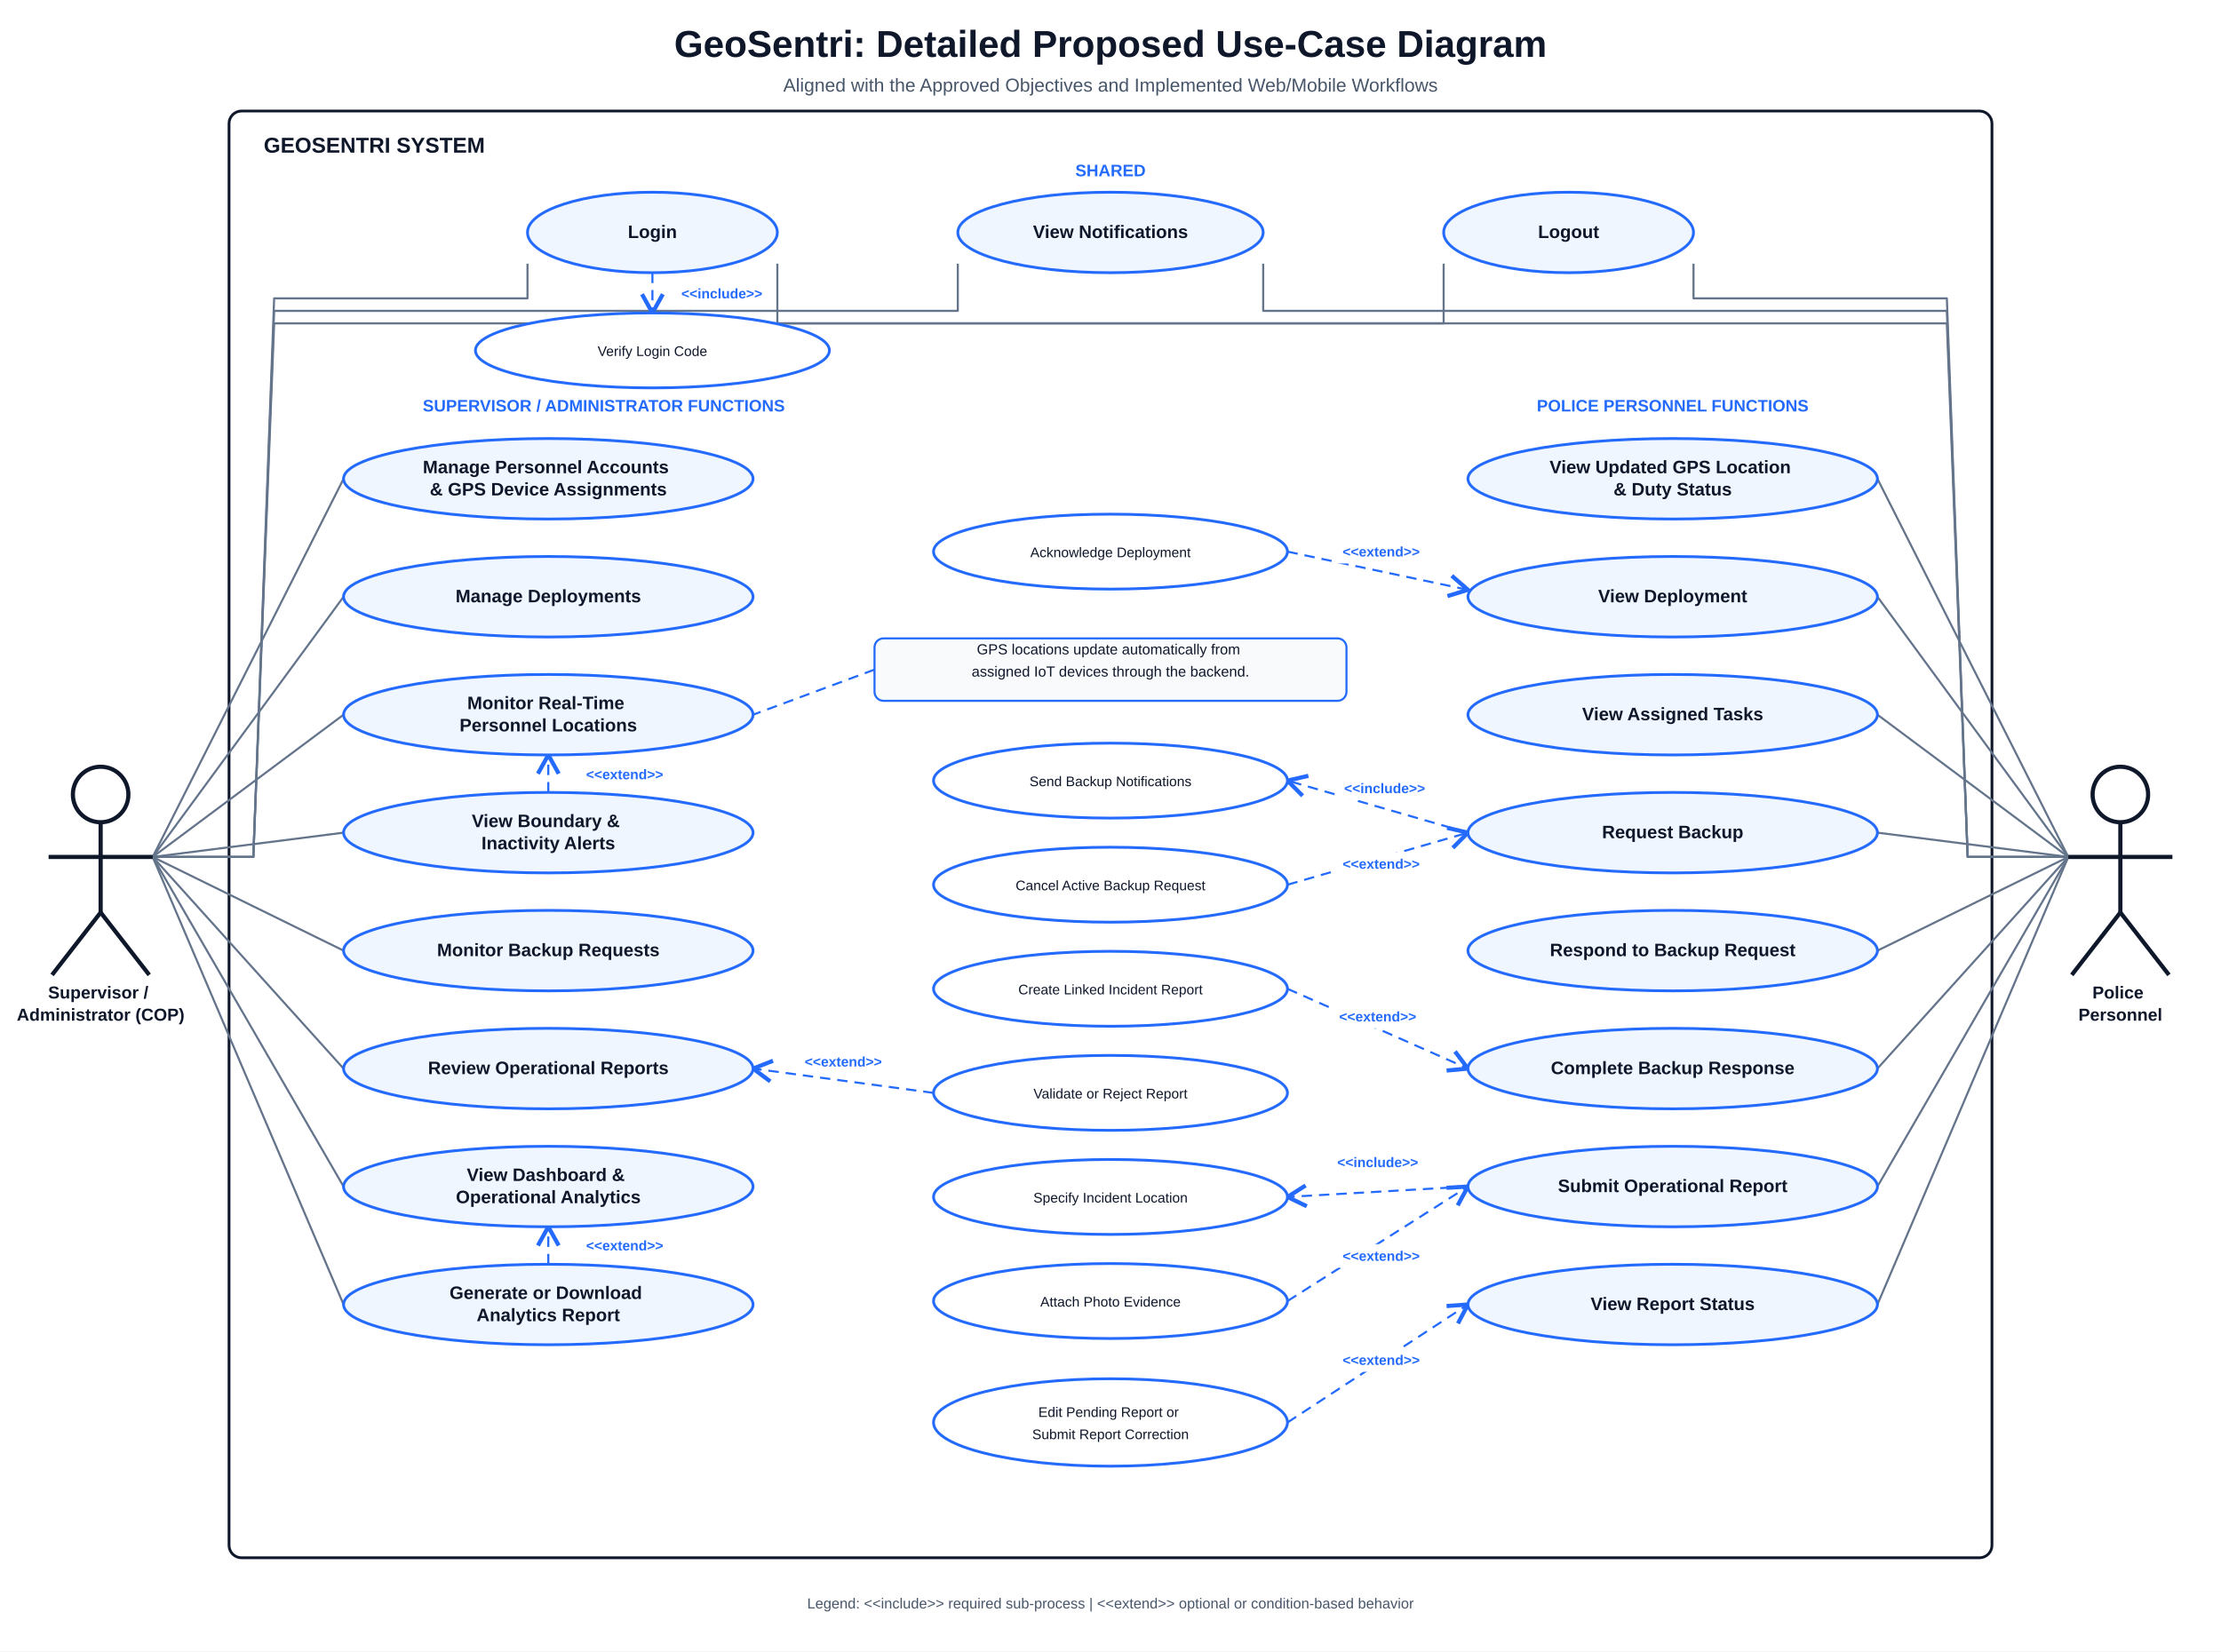
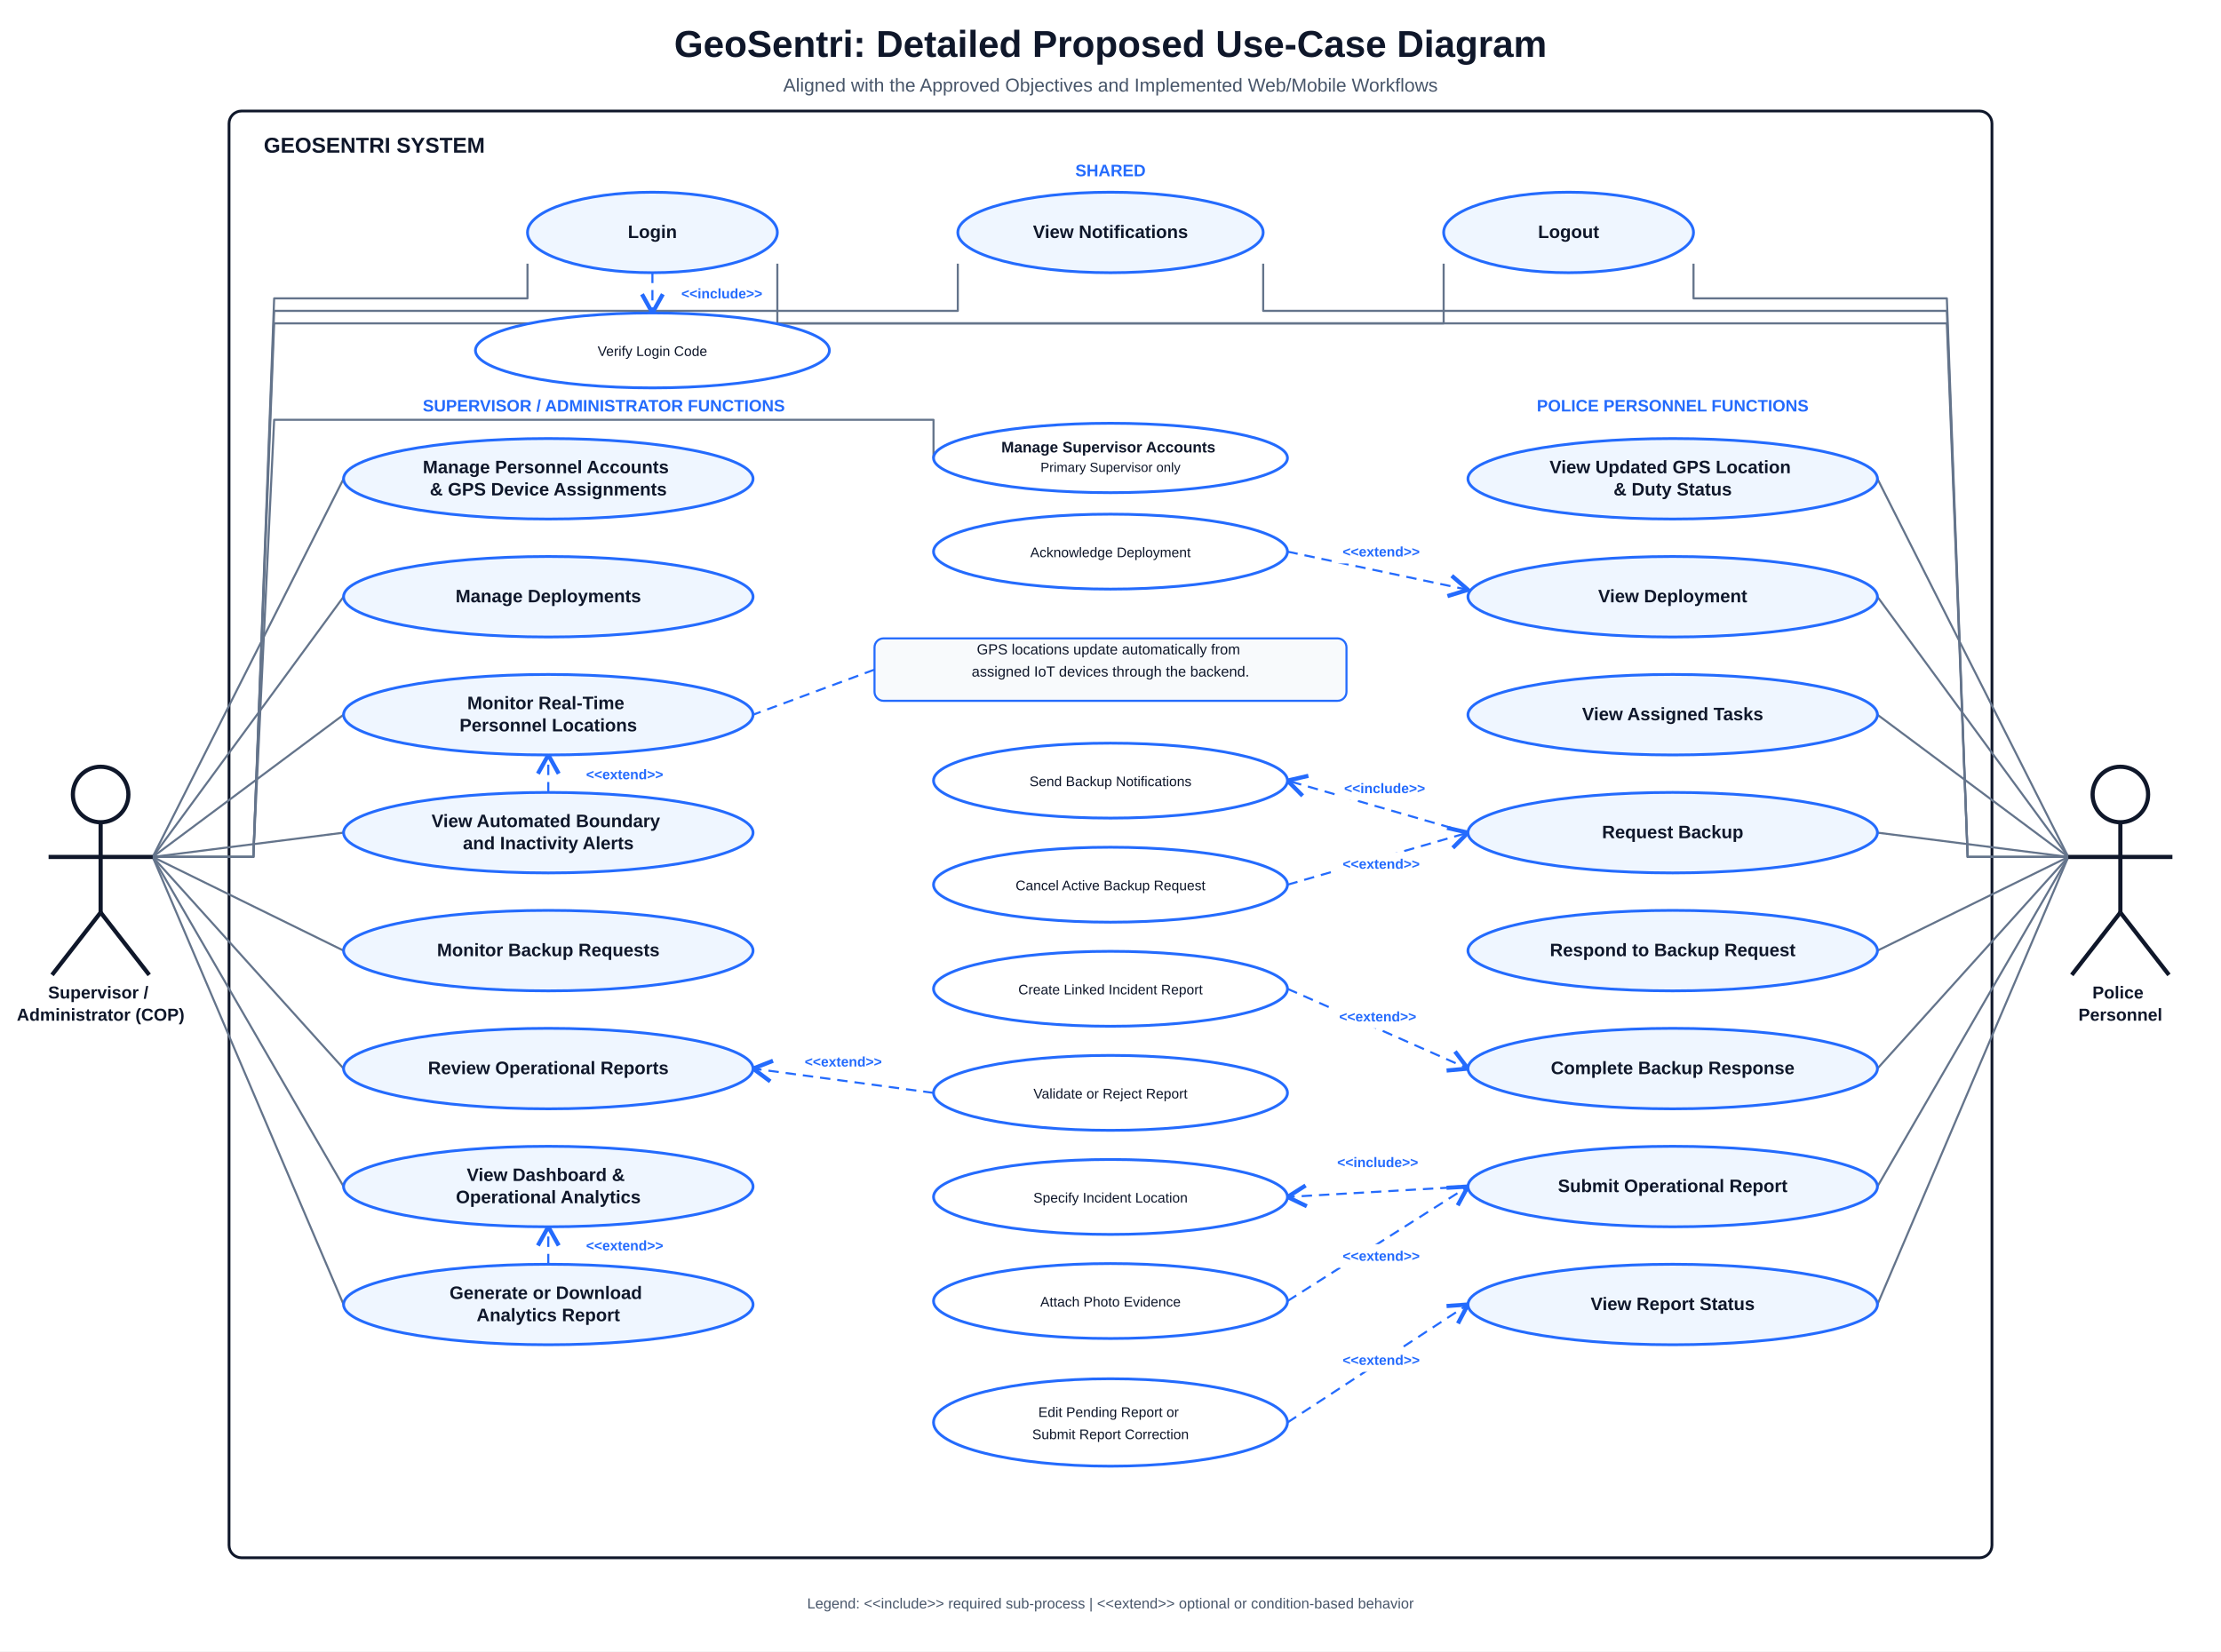
<svg xmlns="http://www.w3.org/2000/svg" width="3200" height="2380" viewBox="0 0 3200 2380">
  <defs>
    <marker id="openArrow" markerWidth="12" markerHeight="12" refX="10" refY="6" orient="auto">
      <path d="M 1 1 L 10 6 L 1 11" fill="none" stroke="#246BFD" stroke-width="2" />
    </marker>
  </defs>
  <rect width="3200" height="2380" fill="#FFFFFF" />
  <text text-anchor="middle" font-family="Segoe UI,Arial,sans-serif" font-size="54" font-weight="700" fill="#0F172A">
    <tspan x="1600.0" y="82.0">GeoSentri: Detailed Proposed Use-Case Diagram</tspan>
  </text>
  <text text-anchor="middle" font-family="Segoe UI,Arial,sans-serif" font-size="27" font-weight="400" fill="#475569">
    <tspan x="1600.0" y="132.0">Aligned with the Approved Objectives and Implemented Web/Mobile Workflows</tspan>
  </text>
  <rect x="330" y="160" width="2540" height="2085" rx="18" fill="none" stroke="#0F172A" stroke-width="4" />
  <rect x="365" y="178" width="560" height="52" fill="#FFFFFF" />
  <text x="380" y="220" font-family="Segoe UI,Arial,sans-serif" font-size="31" font-weight="700" fill="#0F172A">GEOSENTRI SYSTEM</text>
  <polyline points="220,1235 495.0,690" fill="none" stroke="#64748B" stroke-width="3" stroke-linejoin="round" />
  <polyline points="220,1235 495.0,860" fill="none" stroke="#64748B" stroke-width="3" stroke-linejoin="round" />
  <polyline points="220,1235 495.0,1030" fill="none" stroke="#64748B" stroke-width="3" stroke-linejoin="round" />
  <polyline points="220,1235 495.0,1200" fill="none" stroke="#64748B" stroke-width="3" stroke-linejoin="round" />
  <polyline points="220,1235 495.0,1370" fill="none" stroke="#64748B" stroke-width="3" stroke-linejoin="round" />
  <polyline points="220,1235 495.0,1540" fill="none" stroke="#64748B" stroke-width="3" stroke-linejoin="round" />
  <polyline points="220,1235 495.0,1710" fill="none" stroke="#64748B" stroke-width="3" stroke-linejoin="round" />
  <polyline points="220,1235 495.0,1880" fill="none" stroke="#64748B" stroke-width="3" stroke-linejoin="round" />
+   <polyline points="220,1235 365,1235 395,605 1345,605 1345,660" fill="none" stroke="#64748B" stroke-width="3" stroke-linejoin="round" />
  <polyline points="2980,1235 2705.0,690" fill="none" stroke="#64748B" stroke-width="3" stroke-linejoin="round" />
  <polyline points="2980,1235 2705.0,860" fill="none" stroke="#64748B" stroke-width="3" stroke-linejoin="round" />
  <polyline points="2980,1235 2705.0,1030" fill="none" stroke="#64748B" stroke-width="3" stroke-linejoin="round" />
  <polyline points="2980,1235 2705.0,1200" fill="none" stroke="#64748B" stroke-width="3" stroke-linejoin="round" />
  <polyline points="2980,1235 2705.0,1370" fill="none" stroke="#64748B" stroke-width="3" stroke-linejoin="round" />
  <polyline points="2980,1235 2705.0,1540" fill="none" stroke="#64748B" stroke-width="3" stroke-linejoin="round" />
  <polyline points="2980,1235 2705.0,1710" fill="none" stroke="#64748B" stroke-width="3" stroke-linejoin="round" />
  <polyline points="2980,1235 2705.0,1880" fill="none" stroke="#64748B" stroke-width="3" stroke-linejoin="round" />
  <polyline points="220,1235 365,1235 395,430 760.0,430 760.0,380" fill="none" stroke="#64748B" stroke-width="3" stroke-linejoin="round" />
  <polyline points="2980,1235 2835,1235 2805,466 1120.0,466 1120.0,380" fill="none" stroke="#64748B" stroke-width="3" stroke-linejoin="round" />
  <polyline points="220,1235 365,1235 395,448 1380.0,448 1380.0,380" fill="none" stroke="#64748B" stroke-width="3" stroke-linejoin="round" />
  <polyline points="2980,1235 2835,1235 2805,448 1820.0,448 1820.0,380" fill="none" stroke="#64748B" stroke-width="3" stroke-linejoin="round" />
  <polyline points="220,1235 365,1235 395,466 2080.0,466 2080.0,380" fill="none" stroke="#64748B" stroke-width="3" stroke-linejoin="round" />
  <polyline points="2980,1235 2835,1235 2805,430 2440.0,430 2440.0,380" fill="none" stroke="#64748B" stroke-width="3" stroke-linejoin="round" />
  <polyline points="940,393 940,451" fill="none" stroke="#246BFD" stroke-width="3" stroke-linejoin="round" stroke-dasharray="15 10" marker-end="url(#openArrow)" />
  <rect x="972" y="406" width="136" height="34" rx="5" fill="#FFFFFF" />
  <text text-anchor="middle" font-family="Segoe UI,Arial,sans-serif" font-size="20" font-weight="600" fill="#246BFD">
    <tspan x="1040" y="430.0">&lt;&lt;include&gt;&gt;</tspan>
  </text>
  <polyline points="790,1142 790,1088" fill="none" stroke="#246BFD" stroke-width="3" stroke-linejoin="round" stroke-dasharray="15 10" marker-end="url(#openArrow)" />
  <rect x="832" y="1099" width="136" height="34" rx="5" fill="#FFFFFF" />
  <text text-anchor="middle" font-family="Segoe UI,Arial,sans-serif" font-size="20" font-weight="600" fill="#246BFD">
    <tspan x="900" y="1123.0">&lt;&lt;extend&gt;&gt;</tspan>
  </text>
  <polyline points="790,1822 790,1768" fill="none" stroke="#246BFD" stroke-width="3" stroke-linejoin="round" stroke-dasharray="15 10" marker-end="url(#openArrow)" />
  <rect x="832" y="1778" width="136" height="34" rx="5" fill="#FFFFFF" />
  <text text-anchor="middle" font-family="Segoe UI,Arial,sans-serif" font-size="20" font-weight="600" fill="#246BFD">
    <tspan x="900" y="1802.0">&lt;&lt;extend&gt;&gt;</tspan>
  </text>
  <polyline points="1855,795 2115,850" fill="none" stroke="#246BFD" stroke-width="3" stroke-linejoin="round" stroke-dasharray="15 10" marker-end="url(#openArrow)" />
  <rect x="1922" y="778" width="136" height="34" rx="5" fill="#FFFFFF" />
  <text text-anchor="middle" font-family="Segoe UI,Arial,sans-serif" font-size="20" font-weight="600" fill="#246BFD">
    <tspan x="1990" y="802.0">&lt;&lt;extend&gt;&gt;</tspan>
  </text>
  <polyline points="2115,1200 1855,1125" fill="none" stroke="#246BFD" stroke-width="3" stroke-linejoin="round" stroke-dasharray="15 10" marker-end="url(#openArrow)" />
  <rect x="1927" y="1119" width="136" height="34" rx="5" fill="#FFFFFF" />
  <text text-anchor="middle" font-family="Segoe UI,Arial,sans-serif" font-size="20" font-weight="600" fill="#246BFD">
    <tspan x="1995" y="1143.0">&lt;&lt;include&gt;&gt;</tspan>
  </text>
  <polyline points="1855,1275 2115,1200" fill="none" stroke="#246BFD" stroke-width="3" stroke-linejoin="round" stroke-dasharray="15 10" marker-end="url(#openArrow)" />
  <rect x="1922" y="1228" width="136" height="34" rx="5" fill="#FFFFFF" />
  <text text-anchor="middle" font-family="Segoe UI,Arial,sans-serif" font-size="20" font-weight="600" fill="#246BFD">
    <tspan x="1990" y="1252.0">&lt;&lt;extend&gt;&gt;</tspan>
  </text>
  <polyline points="1855,1425 2115,1540" fill="none" stroke="#246BFD" stroke-width="3" stroke-linejoin="round" stroke-dasharray="15 10" marker-end="url(#openArrow)" />
  <rect x="1917" y="1448" width="136" height="34" rx="5" fill="#FFFFFF" />
  <text text-anchor="middle" font-family="Segoe UI,Arial,sans-serif" font-size="20" font-weight="600" fill="#246BFD">
    <tspan x="1985" y="1472.0">&lt;&lt;extend&gt;&gt;</tspan>
  </text>
  <polyline points="1345,1575 1085,1540" fill="none" stroke="#246BFD" stroke-width="3" stroke-linejoin="round" stroke-dasharray="15 10" marker-end="url(#openArrow)" />
  <rect x="1147" y="1513" width="136" height="34" rx="5" fill="#FFFFFF" />
  <text text-anchor="middle" font-family="Segoe UI,Arial,sans-serif" font-size="20" font-weight="600" fill="#246BFD">
    <tspan x="1215" y="1537.0">&lt;&lt;extend&gt;&gt;</tspan>
  </text>
  <polyline points="2115,1710 1855,1725" fill="none" stroke="#246BFD" stroke-width="3" stroke-linejoin="round" stroke-dasharray="15 10" marker-end="url(#openArrow)" />
  <rect x="1917" y="1658" width="136" height="34" rx="5" fill="#FFFFFF" />
  <text text-anchor="middle" font-family="Segoe UI,Arial,sans-serif" font-size="20" font-weight="600" fill="#246BFD">
    <tspan x="1985" y="1682.0">&lt;&lt;include&gt;&gt;</tspan>
  </text>
  <polyline points="1855,1875 2115,1710" fill="none" stroke="#246BFD" stroke-width="3" stroke-linejoin="round" stroke-dasharray="15 10" marker-end="url(#openArrow)" />
  <rect x="1922" y="1793" width="136" height="34" rx="5" fill="#FFFFFF" />
  <text text-anchor="middle" font-family="Segoe UI,Arial,sans-serif" font-size="20" font-weight="600" fill="#246BFD">
    <tspan x="1990" y="1817.0">&lt;&lt;extend&gt;&gt;</tspan>
  </text>
  <polyline points="1855,2050 2115,1880" fill="none" stroke="#246BFD" stroke-width="3" stroke-linejoin="round" stroke-dasharray="15 10" marker-end="url(#openArrow)" />
  <rect x="1922" y="1943" width="136" height="34" rx="5" fill="#FFFFFF" />
  <text text-anchor="middle" font-family="Segoe UI,Arial,sans-serif" font-size="20" font-weight="600" fill="#246BFD">
    <tspan x="1990" y="1967.0">&lt;&lt;extend&gt;&gt;</tspan>
  </text>
  <text text-anchor="middle" font-family="Segoe UI,Arial,sans-serif" font-size="24" font-weight="700" fill="#246BFD">
    <tspan x="870" y="593.0">SUPERVISOR / ADMINISTRATOR FUNCTIONS</tspan>
  </text>
  <text text-anchor="middle" font-family="Segoe UI,Arial,sans-serif" font-size="24" font-weight="700" fill="#246BFD">
    <tspan x="2410" y="593.0">POLICE PERSONNEL FUNCTIONS</tspan>
  </text>
  <text text-anchor="middle" font-family="Segoe UI,Arial,sans-serif" font-size="24" font-weight="700" fill="#246BFD">
    <tspan x="1600" y="254.0">SHARED</tspan>
  </text>
  <rect x="1260" y="920" width="680" height="90" rx="13" fill="#F8FAFC" stroke="#246BFD" stroke-width="3" />
  <text text-anchor="middle" font-family="Segoe UI,Arial,sans-serif" font-size="21" font-weight="400" fill="#0F172A">
    <tspan x="1600" y="943.0">GPS locations update automatically from</tspan>
    <tspan x="1600" y="975.0">assigned IoT devices through the backend.</tspan>
  </text>
  <polyline points="1260,965 1085,1030" fill="none" stroke="#246BFD" stroke-width="3" stroke-linejoin="round" stroke-dasharray="15 10" />
  <ellipse cx="790" cy="690" rx="295.0" ry="58.0" fill="#EFF6FF" stroke="#246BFD" stroke-width="4" />
  <text text-anchor="middle" font-family="Segoe UI,Arial,sans-serif" font-size="26" font-weight="600" fill="#0F172A">
    <tspan x="790" y="682.0">Manage Personnel Accounts</tspan>
    <tspan x="790" y="714.0">&amp; GPS Device Assignments</tspan>
  </text>
+   <ellipse cx="1600" cy="660" rx="255.0" ry="50.0" fill="#FFFFFF" stroke="#246BFD" stroke-width="4" />
+   <text text-anchor="middle" font-family="Segoe UI,Arial,sans-serif" font-size="22" font-weight="600" fill="#0F172A">
+     <tspan x="1600" y="652.0">Manage Supervisor Accounts</tspan>
+     <tspan x="1600" y="680.0" font-size="19" font-weight="400">Primary Supervisor only</tspan>
+   </text>
  <ellipse cx="790" cy="860" rx="295.0" ry="58.0" fill="#EFF6FF" stroke="#246BFD" stroke-width="4" />
  <text text-anchor="middle" font-family="Segoe UI,Arial,sans-serif" font-size="26" font-weight="600" fill="#0F172A">
    <tspan x="790" y="868.0">Manage Deployments</tspan>
  </text>
  <ellipse cx="790" cy="1030" rx="295.0" ry="58.0" fill="#EFF6FF" stroke="#246BFD" stroke-width="4" />
  <text text-anchor="middle" font-family="Segoe UI,Arial,sans-serif" font-size="26" font-weight="600" fill="#0F172A">
    <tspan x="790" y="1022.0">Monitor Real-Time</tspan>
    <tspan x="790" y="1054.0">Personnel Locations</tspan>
  </text>
  <ellipse cx="790" cy="1200" rx="295.0" ry="58.0" fill="#EFF6FF" stroke="#246BFD" stroke-width="4" />
  <text text-anchor="middle" font-family="Segoe UI,Arial,sans-serif" font-size="26" font-weight="600" fill="#0F172A">
-     <tspan x="790" y="1192.0">View Boundary &amp;</tspan>
-     <tspan x="790" y="1224.0">Inactivity Alerts</tspan>
+     <tspan x="790" y="1192.0">View Automated Boundary</tspan>
+     <tspan x="790" y="1224.0">and Inactivity Alerts</tspan>
  </text>
  <ellipse cx="790" cy="1370" rx="295.0" ry="58.0" fill="#EFF6FF" stroke="#246BFD" stroke-width="4" />
  <text text-anchor="middle" font-family="Segoe UI,Arial,sans-serif" font-size="26" font-weight="600" fill="#0F172A">
    <tspan x="790" y="1378.0">Monitor Backup Requests</tspan>
  </text>
  <ellipse cx="790" cy="1540" rx="295.0" ry="58.0" fill="#EFF6FF" stroke="#246BFD" stroke-width="4" />
  <text text-anchor="middle" font-family="Segoe UI,Arial,sans-serif" font-size="26" font-weight="600" fill="#0F172A">
    <tspan x="790" y="1548.0">Review Operational Reports</tspan>
  </text>
  <ellipse cx="790" cy="1710" rx="295.0" ry="58.0" fill="#EFF6FF" stroke="#246BFD" stroke-width="4" />
  <text text-anchor="middle" font-family="Segoe UI,Arial,sans-serif" font-size="26" font-weight="600" fill="#0F172A">
    <tspan x="790" y="1702.0">View Dashboard &amp;</tspan>
    <tspan x="790" y="1734.0">Operational Analytics</tspan>
  </text>
  <ellipse cx="790" cy="1880" rx="295.0" ry="58.0" fill="#EFF6FF" stroke="#246BFD" stroke-width="4" />
  <text text-anchor="middle" font-family="Segoe UI,Arial,sans-serif" font-size="26" font-weight="600" fill="#0F172A">
    <tspan x="790" y="1872.0">Generate or Download</tspan>
    <tspan x="790" y="1904.0">Analytics Report</tspan>
  </text>
  <ellipse cx="2410" cy="690" rx="295.0" ry="58.0" fill="#EFF6FF" stroke="#246BFD" stroke-width="4" />
  <text text-anchor="middle" font-family="Segoe UI,Arial,sans-serif" font-size="26" font-weight="600" fill="#0F172A">
    <tspan x="2410" y="682.0">View Updated GPS Location</tspan>
    <tspan x="2410" y="714.0">&amp; Duty Status</tspan>
  </text>
  <ellipse cx="2410" cy="860" rx="295.0" ry="58.0" fill="#EFF6FF" stroke="#246BFD" stroke-width="4" />
  <text text-anchor="middle" font-family="Segoe UI,Arial,sans-serif" font-size="26" font-weight="600" fill="#0F172A">
    <tspan x="2410" y="868.0">View Deployment</tspan>
  </text>
  <ellipse cx="2410" cy="1030" rx="295.0" ry="58.0" fill="#EFF6FF" stroke="#246BFD" stroke-width="4" />
  <text text-anchor="middle" font-family="Segoe UI,Arial,sans-serif" font-size="26" font-weight="600" fill="#0F172A">
    <tspan x="2410" y="1038.0">View Assigned Tasks</tspan>
  </text>
  <ellipse cx="2410" cy="1200" rx="295.0" ry="58.0" fill="#EFF6FF" stroke="#246BFD" stroke-width="4" />
  <text text-anchor="middle" font-family="Segoe UI,Arial,sans-serif" font-size="26" font-weight="600" fill="#0F172A">
    <tspan x="2410" y="1208.0">Request Backup</tspan>
  </text>
  <ellipse cx="2410" cy="1370" rx="295.0" ry="58.0" fill="#EFF6FF" stroke="#246BFD" stroke-width="4" />
  <text text-anchor="middle" font-family="Segoe UI,Arial,sans-serif" font-size="26" font-weight="600" fill="#0F172A">
    <tspan x="2410" y="1378.0">Respond to Backup Request</tspan>
  </text>
  <ellipse cx="2410" cy="1540" rx="295.0" ry="58.0" fill="#EFF6FF" stroke="#246BFD" stroke-width="4" />
  <text text-anchor="middle" font-family="Segoe UI,Arial,sans-serif" font-size="26" font-weight="600" fill="#0F172A">
    <tspan x="2410" y="1548.0">Complete Backup Response</tspan>
  </text>
  <ellipse cx="2410" cy="1710" rx="295.0" ry="58.0" fill="#EFF6FF" stroke="#246BFD" stroke-width="4" />
  <text text-anchor="middle" font-family="Segoe UI,Arial,sans-serif" font-size="26" font-weight="600" fill="#0F172A">
    <tspan x="2410" y="1718.0">Submit Operational Report</tspan>
  </text>
  <ellipse cx="2410" cy="1880" rx="295.0" ry="58.0" fill="#EFF6FF" stroke="#246BFD" stroke-width="4" />
  <text text-anchor="middle" font-family="Segoe UI,Arial,sans-serif" font-size="26" font-weight="600" fill="#0F172A">
    <tspan x="2410" y="1888.0">View Report Status</tspan>
  </text>
  <ellipse cx="940" cy="335" rx="180.0" ry="58.0" fill="#EFF6FF" stroke="#246BFD" stroke-width="4" />
  <text text-anchor="middle" font-family="Segoe UI,Arial,sans-serif" font-size="26" font-weight="600" fill="#0F172A">
    <tspan x="940" y="343.0">Login</tspan>
  </text>
  <ellipse cx="1600" cy="335" rx="220.0" ry="58.0" fill="#EFF6FF" stroke="#246BFD" stroke-width="4" />
  <text text-anchor="middle" font-family="Segoe UI,Arial,sans-serif" font-size="26" font-weight="600" fill="#0F172A">
    <tspan x="1600" y="343.0">View Notifications</tspan>
  </text>
  <ellipse cx="2260" cy="335" rx="180.0" ry="58.0" fill="#EFF6FF" stroke="#246BFD" stroke-width="4" />
  <text text-anchor="middle" font-family="Segoe UI,Arial,sans-serif" font-size="26" font-weight="600" fill="#0F172A">
    <tspan x="2260" y="343.0">Logout</tspan>
  </text>
  <ellipse cx="940" cy="505" rx="255.0" ry="54.0" fill="#FFFFFF" stroke="#246BFD" stroke-width="4" />
  <text text-anchor="middle" font-family="Segoe UI,Arial,sans-serif" font-size="20" font-weight="400" fill="#0F172A">
    <tspan x="940" y="513.0">Verify Login Code</tspan>
  </text>
  <ellipse cx="1600" cy="795" rx="255.0" ry="54.0" fill="#FFFFFF" stroke="#246BFD" stroke-width="4" />
  <text text-anchor="middle" font-family="Segoe UI,Arial,sans-serif" font-size="20" font-weight="400" fill="#0F172A">
    <tspan x="1600" y="803.0">Acknowledge Deployment</tspan>
  </text>
  <ellipse cx="1600" cy="1125" rx="255.0" ry="54.0" fill="#FFFFFF" stroke="#246BFD" stroke-width="4" />
  <text text-anchor="middle" font-family="Segoe UI,Arial,sans-serif" font-size="20" font-weight="400" fill="#0F172A">
    <tspan x="1600" y="1133.0">Send Backup Notifications</tspan>
  </text>
  <ellipse cx="1600" cy="1275" rx="255.0" ry="54.0" fill="#FFFFFF" stroke="#246BFD" stroke-width="4" />
  <text text-anchor="middle" font-family="Segoe UI,Arial,sans-serif" font-size="20" font-weight="400" fill="#0F172A">
    <tspan x="1600" y="1283.0">Cancel Active Backup Request</tspan>
  </text>
  <ellipse cx="1600" cy="1425" rx="255.0" ry="54.0" fill="#FFFFFF" stroke="#246BFD" stroke-width="4" />
  <text text-anchor="middle" font-family="Segoe UI,Arial,sans-serif" font-size="20" font-weight="400" fill="#0F172A">
    <tspan x="1600" y="1433.0">Create Linked Incident Report</tspan>
  </text>
  <ellipse cx="1600" cy="1575" rx="255.0" ry="54.0" fill="#FFFFFF" stroke="#246BFD" stroke-width="4" />
  <text text-anchor="middle" font-family="Segoe UI,Arial,sans-serif" font-size="20" font-weight="400" fill="#0F172A">
    <tspan x="1600" y="1583.0">Validate or Reject Report</tspan>
  </text>
  <ellipse cx="1600" cy="1725" rx="255.0" ry="54.0" fill="#FFFFFF" stroke="#246BFD" stroke-width="4" />
  <text text-anchor="middle" font-family="Segoe UI,Arial,sans-serif" font-size="20" font-weight="400" fill="#0F172A">
    <tspan x="1600" y="1733.0">Specify Incident Location</tspan>
  </text>
  <ellipse cx="1600" cy="1875" rx="255.0" ry="54.0" fill="#FFFFFF" stroke="#246BFD" stroke-width="4" />
  <text text-anchor="middle" font-family="Segoe UI,Arial,sans-serif" font-size="20" font-weight="400" fill="#0F172A">
    <tspan x="1600" y="1883.0">Attach Photo Evidence</tspan>
  </text>
  <ellipse cx="1600" cy="2050" rx="255.0" ry="63.0" fill="#FFFFFF" stroke="#246BFD" stroke-width="4" />
  <text text-anchor="middle" font-family="Segoe UI,Arial,sans-serif" font-size="20" font-weight="400" fill="#0F172A">
    <tspan x="1600" y="2042.0">Edit Pending Report or</tspan>
    <tspan x="1600" y="2074.0">Submit Report Correction</tspan>
  </text>
  <circle cx="145" cy="1145" r="40" fill="none" stroke="#0F172A" stroke-width="6" />
  <line x1="145" y1="1185" x2="145" y2="1315" stroke="#0F172A" stroke-width="6" />
  <line x1="70" y1="1235" x2="220" y2="1235" stroke="#0F172A" stroke-width="6" />
  <line x1="145" y1="1315" x2="75" y2="1405" stroke="#0F172A" stroke-width="6" />
  <line x1="145" y1="1315" x2="215" y2="1405" stroke="#0F172A" stroke-width="6" />
  <text text-anchor="middle" font-family="Segoe UI,Arial,sans-serif" font-size="25" font-weight="700" fill="#0F172A">
    <tspan x="145" y="1439.0">Supervisor /</tspan>
    <tspan x="145" y="1471.0">Administrator (COP)</tspan>
  </text>
  <circle cx="3055" cy="1145" r="40" fill="none" stroke="#0F172A" stroke-width="6" />
  <line x1="3055" y1="1185" x2="3055" y2="1315" stroke="#0F172A" stroke-width="6" />
  <line x1="2980" y1="1235" x2="3130" y2="1235" stroke="#0F172A" stroke-width="6" />
  <line x1="3055" y1="1315" x2="2985" y2="1405" stroke="#0F172A" stroke-width="6" />
  <line x1="3055" y1="1315" x2="3125" y2="1405" stroke="#0F172A" stroke-width="6" />
  <text text-anchor="middle" font-family="Segoe UI,Arial,sans-serif" font-size="25" font-weight="700" fill="#0F172A">
    <tspan x="3055" y="1439.0">Police</tspan>
    <tspan x="3055" y="1471.0">Personnel</tspan>
  </text>
  <text text-anchor="middle" font-family="Segoe UI,Arial,sans-serif" font-size="21" font-weight="400" fill="#475569">
    <tspan x="1600.0" y="2318.0">Legend:  &lt;&lt;include&gt;&gt; required sub-process     |     &lt;&lt;extend&gt;&gt; optional or condition-based behavior</tspan>
  </text>
</svg>
